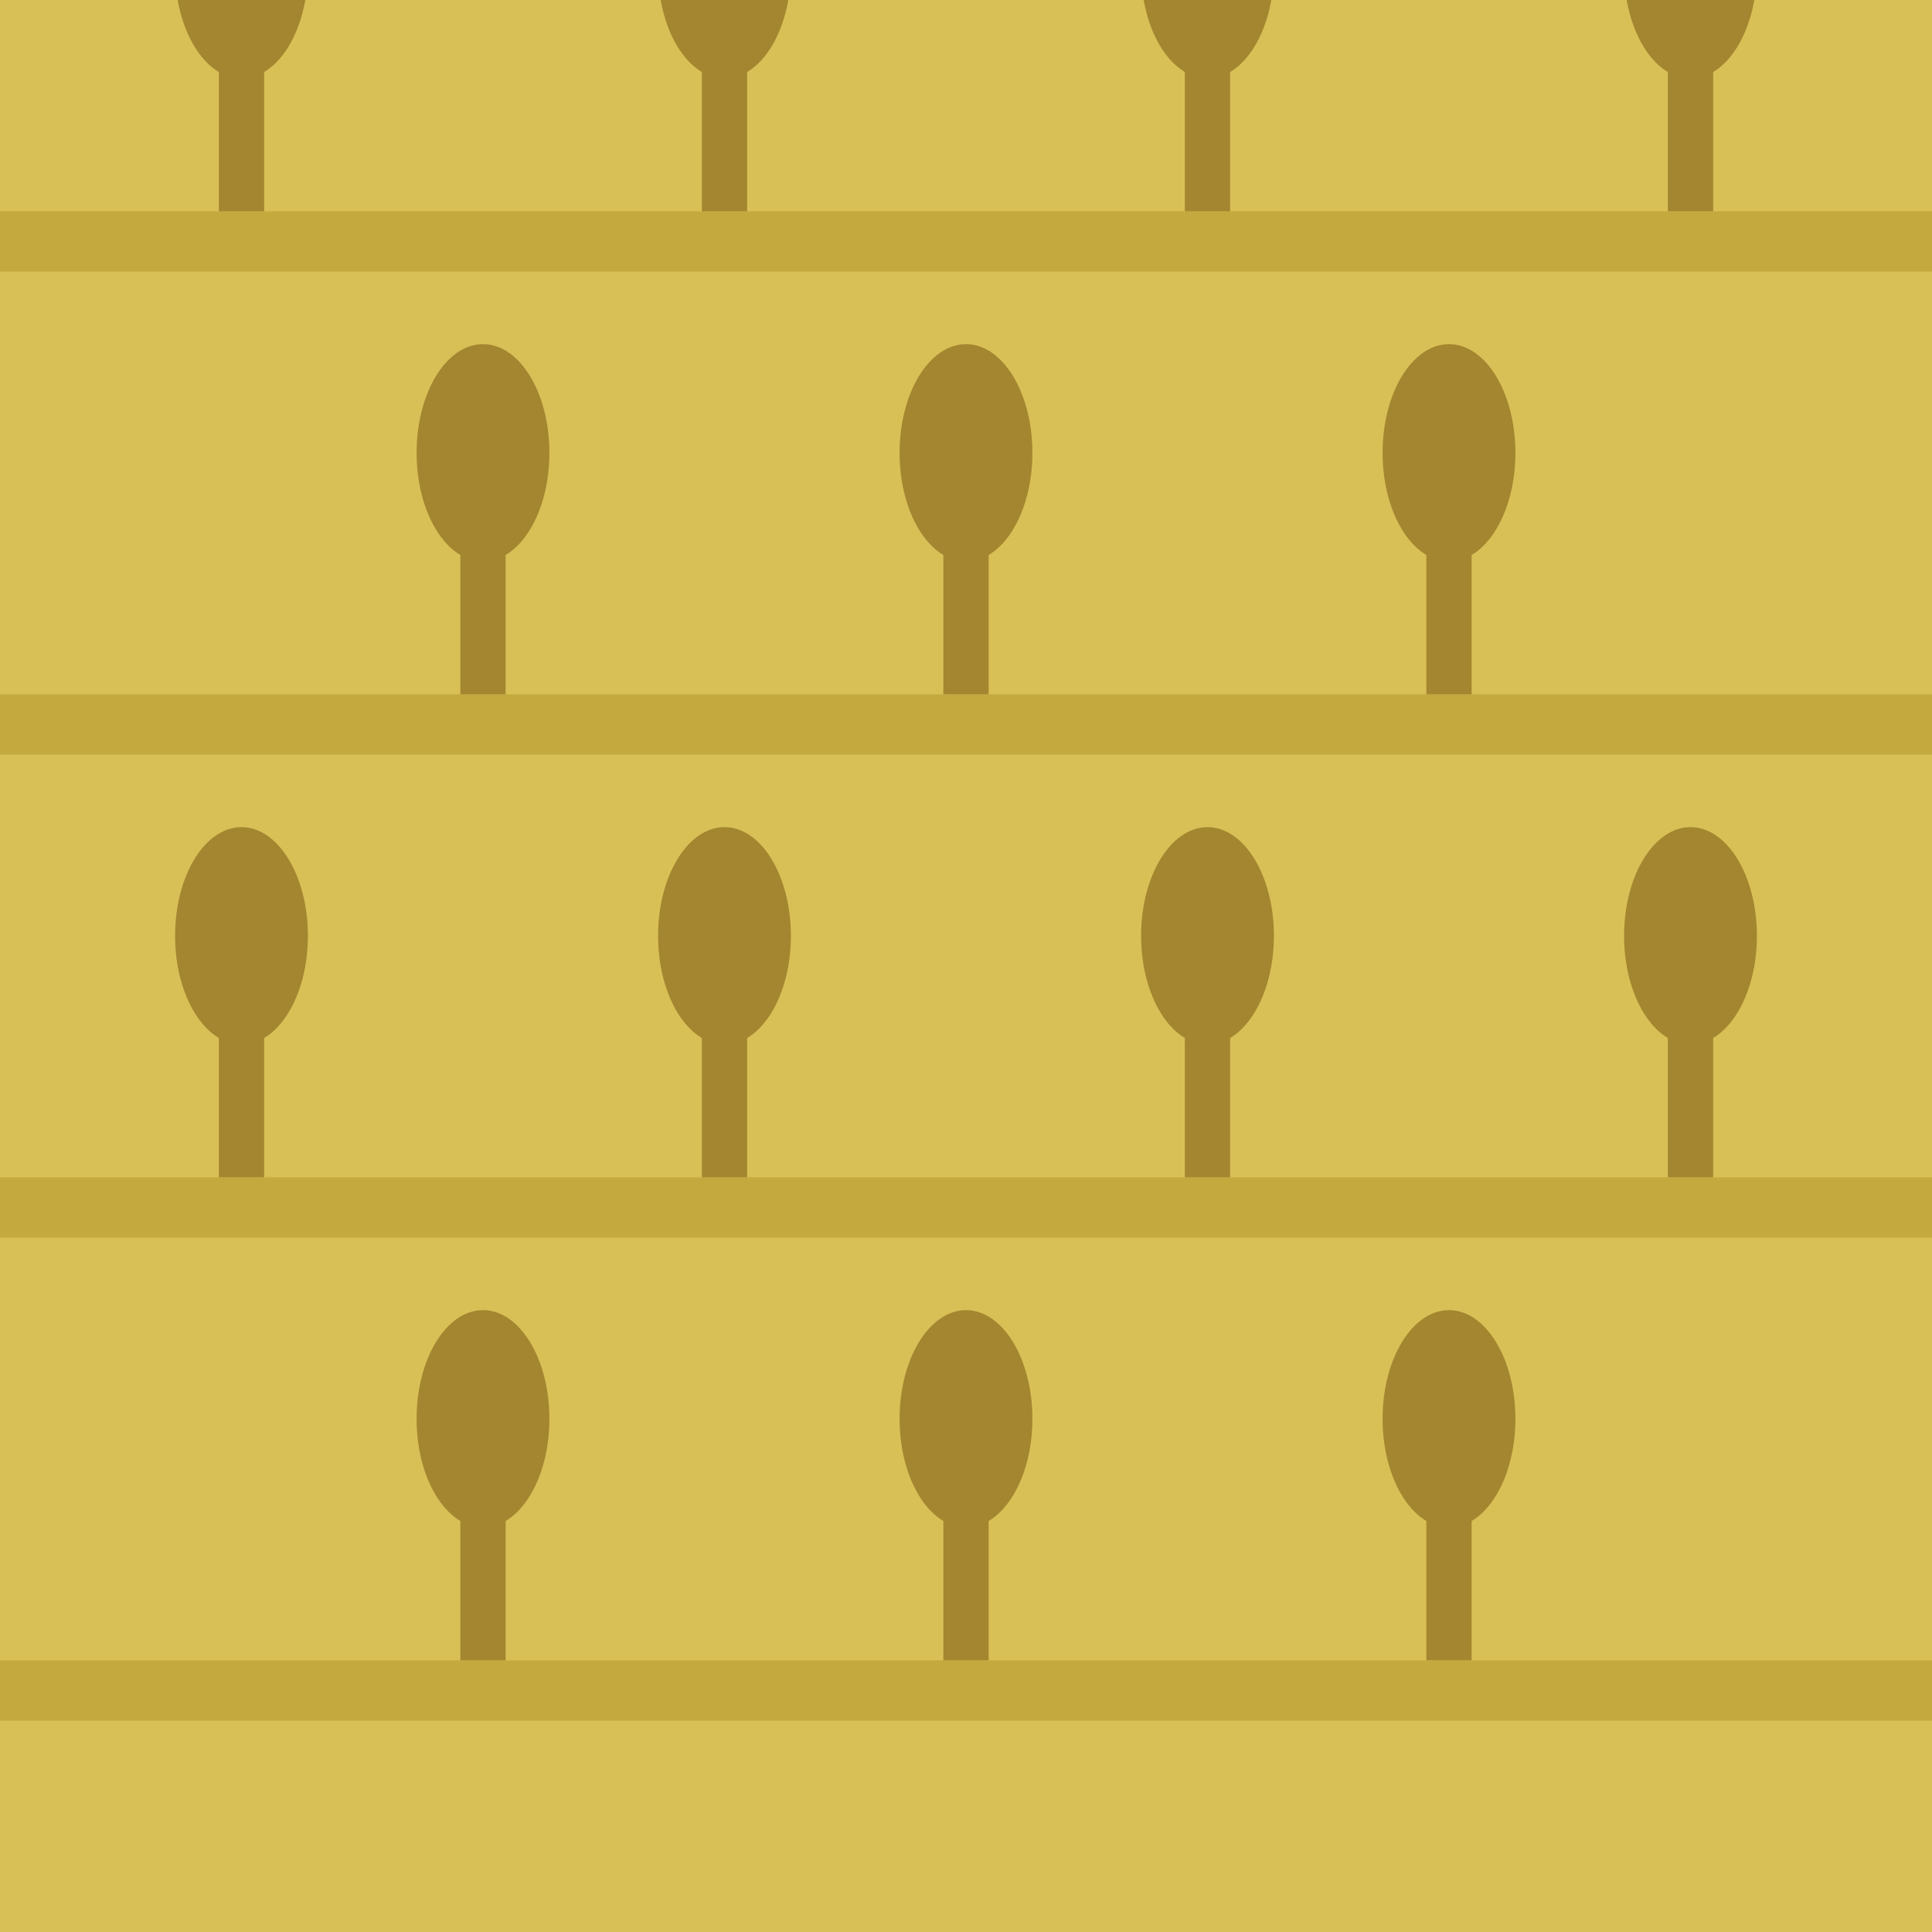
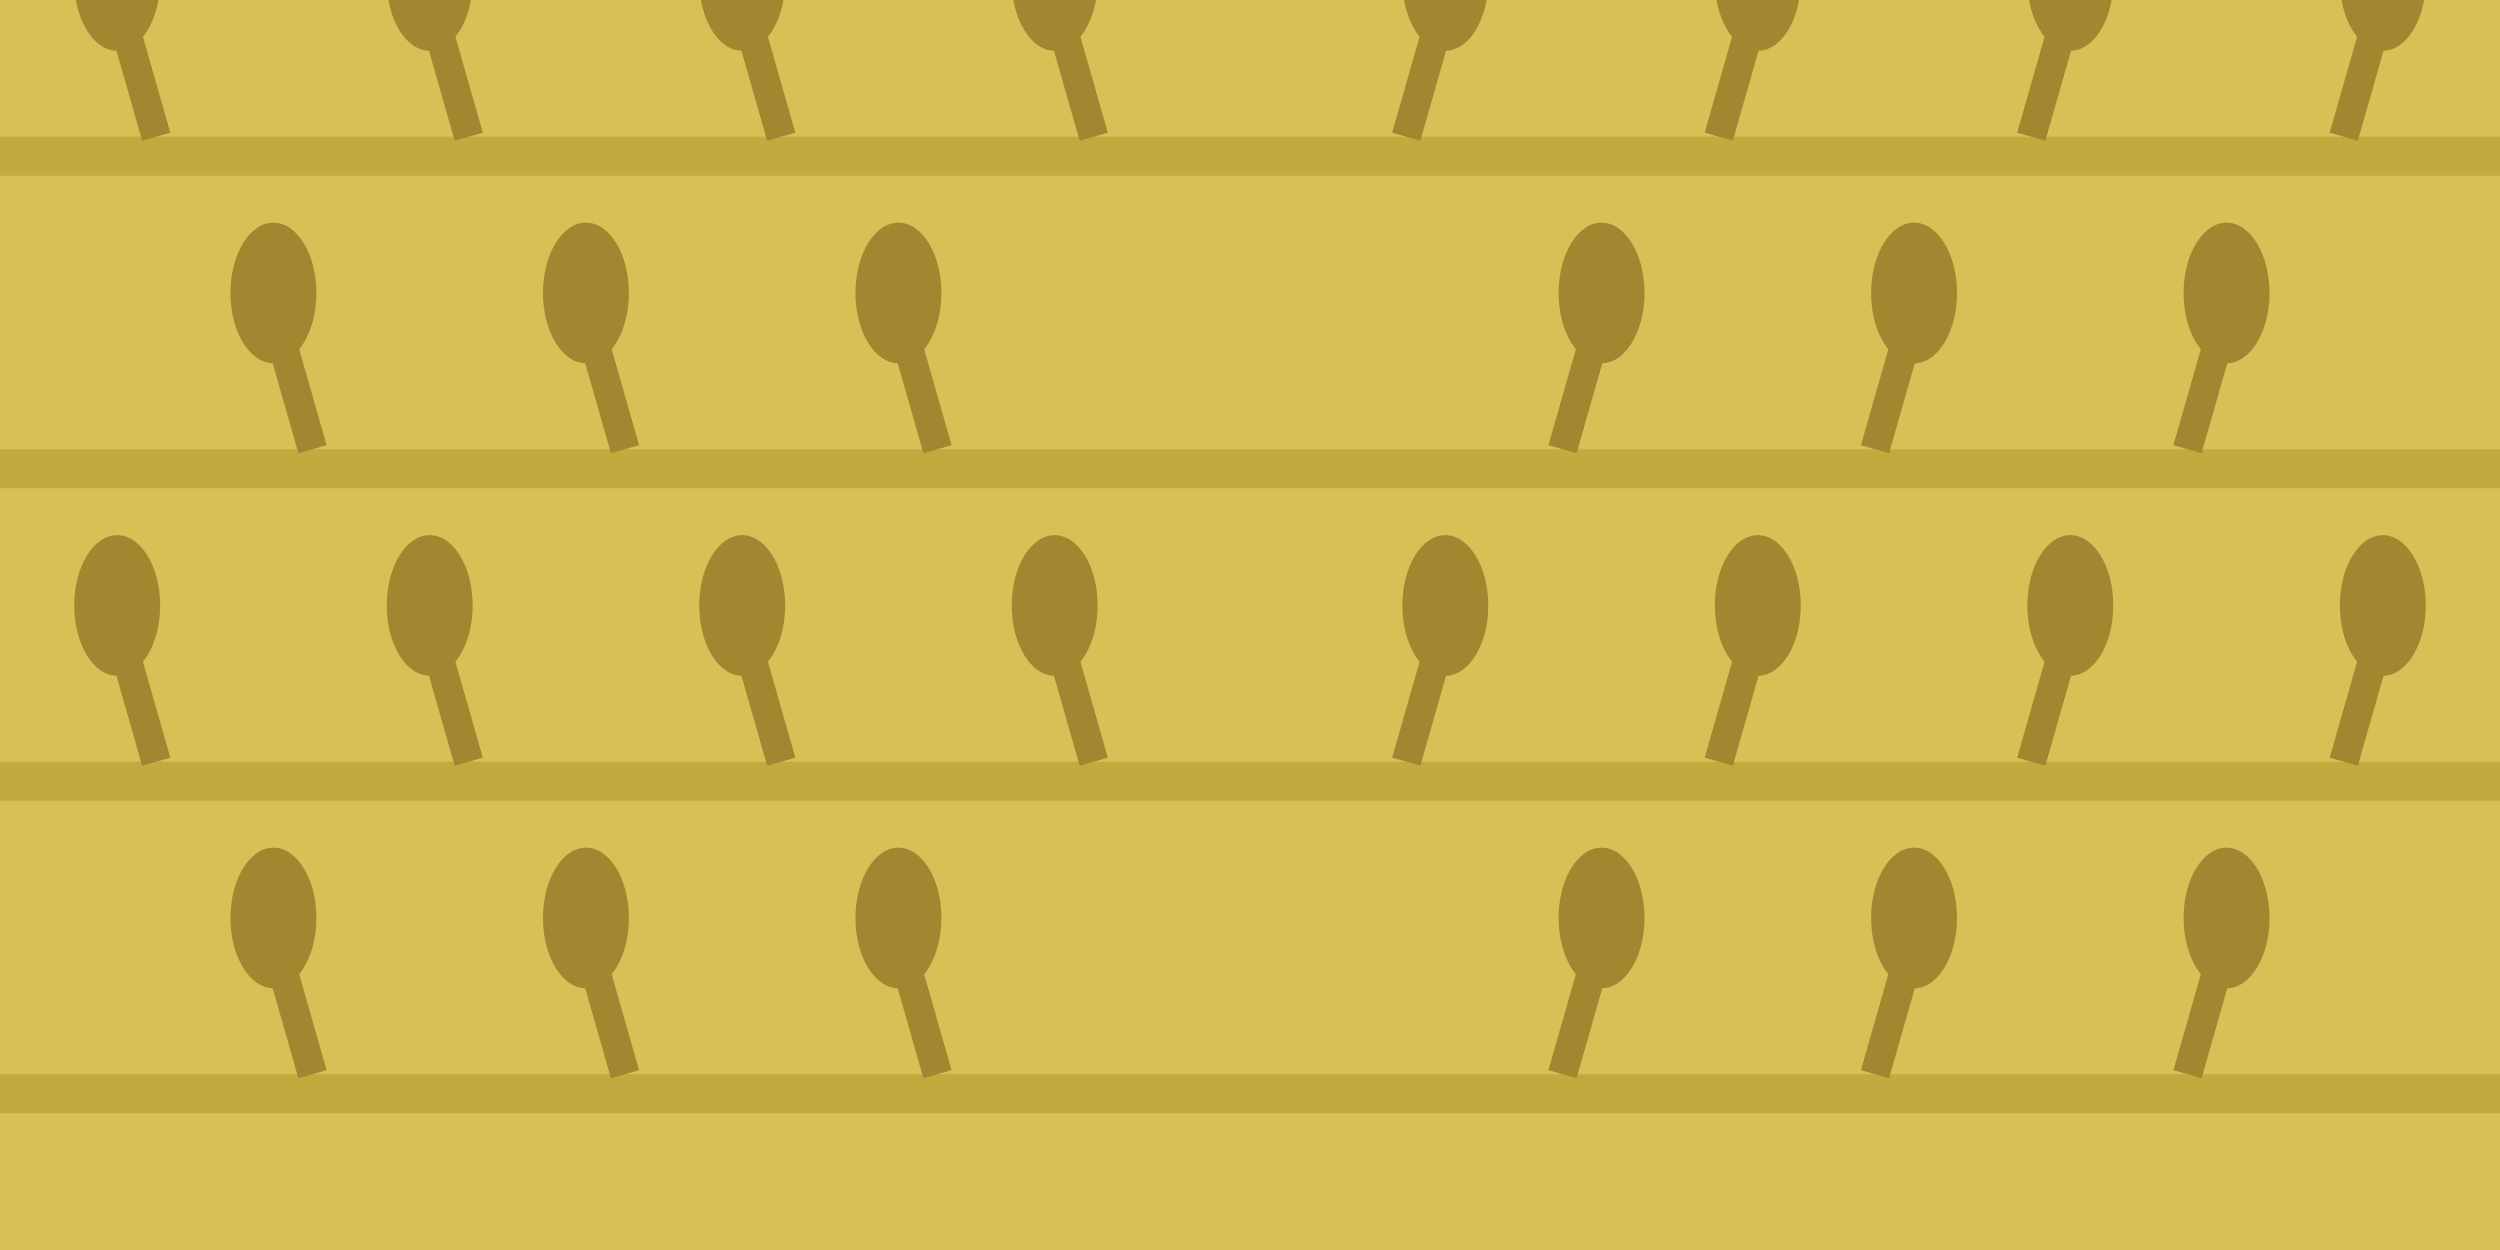
- <svg xmlns="http://www.w3.org/2000/svg" viewBox="0 0 64 64">
-   <rect width="64" height="64" fill="#d8c057" />
+ <svg xmlns="http://www.w3.org/2000/svg" viewBox="0 0 128 64">
+   <rect x="0" width="64" height="64" fill="#d8c057" />
  <path d="M0 8h64" stroke="#c4a93e" stroke-width="2" />
  <path d="M0 24h64" stroke="#c4a93e" stroke-width="2" />
  <path d="M0 40h64" stroke="#c4a93e" stroke-width="2" />
  <path d="M0 56h64" stroke="#c4a93e" stroke-width="2" />
-   <path d="M8 7v-7" stroke="#a3862f" stroke-width="1.5" />
-   <ellipse cx="8" cy="-1" rx="2.2" ry="3.6" fill="#a3862f" />
-   <path d="M24 7v-7" stroke="#a3862f" stroke-width="1.5" />
-   <ellipse cx="24" cy="-1" rx="2.2" ry="3.6" fill="#a3862f" />
-   <path d="M40 7v-7" stroke="#a3862f" stroke-width="1.5" />
-   <ellipse cx="40" cy="-1" rx="2.2" ry="3.6" fill="#a3862f" />
-   <path d="M56 7v-7" stroke="#a3862f" stroke-width="1.5" />
-   <ellipse cx="56" cy="-1" rx="2.2" ry="3.6" fill="#a3862f" />
-   <path d="M16 23v-7" stroke="#a3862f" stroke-width="1.5" />
-   <ellipse cx="16" cy="15" rx="2.2" ry="3.6" fill="#a3862f" />
-   <path d="M32 23v-7" stroke="#a3862f" stroke-width="1.5" />
-   <ellipse cx="32" cy="15" rx="2.2" ry="3.6" fill="#a3862f" />
-   <path d="M48 23v-7" stroke="#a3862f" stroke-width="1.5" />
-   <ellipse cx="48" cy="15" rx="2.2" ry="3.6" fill="#a3862f" />
-   <path d="M8 39v-7" stroke="#a3862f" stroke-width="1.5" />
-   <ellipse cx="8" cy="31" rx="2.2" ry="3.6" fill="#a3862f" />
-   <path d="M24 39v-7" stroke="#a3862f" stroke-width="1.5" />
-   <ellipse cx="24" cy="31" rx="2.2" ry="3.6" fill="#a3862f" />
-   <path d="M40 39v-7" stroke="#a3862f" stroke-width="1.5" />
-   <ellipse cx="40" cy="31" rx="2.2" ry="3.6" fill="#a3862f" />
-   <path d="M56 39v-7" stroke="#a3862f" stroke-width="1.5" />
-   <ellipse cx="56" cy="31" rx="2.2" ry="3.6" fill="#a3862f" />
-   <path d="M16 55v-7" stroke="#a3862f" stroke-width="1.5" />
-   <ellipse cx="16" cy="47" rx="2.2" ry="3.6" fill="#a3862f" />
-   <path d="M32 55v-7" stroke="#a3862f" stroke-width="1.5" />
-   <ellipse cx="32" cy="47" rx="2.2" ry="3.6" fill="#a3862f" />
-   <path d="M48 55v-7" stroke="#a3862f" stroke-width="1.5" />
-   <ellipse cx="48" cy="47" rx="2.2" ry="3.6" fill="#a3862f" />
+   <path d="M8 7L6 0" stroke="#a3862f" stroke-width="1.5" />
+   <ellipse cx="6" cy="-1" rx="2.2" ry="3.6" fill="#a3862f" />
+   <path d="M24 7L22 0" stroke="#a3862f" stroke-width="1.5" />
+   <ellipse cx="22" cy="-1" rx="2.2" ry="3.6" fill="#a3862f" />
+   <path d="M40 7L38 0" stroke="#a3862f" stroke-width="1.5" />
+   <ellipse cx="38" cy="-1" rx="2.2" ry="3.6" fill="#a3862f" />
+   <path d="M56 7L54 0" stroke="#a3862f" stroke-width="1.5" />
+   <ellipse cx="54" cy="-1" rx="2.2" ry="3.6" fill="#a3862f" />
+   <path d="M16 23L14 16" stroke="#a3862f" stroke-width="1.5" />
+   <ellipse cx="14" cy="15" rx="2.2" ry="3.6" fill="#a3862f" />
+   <path d="M32 23L30 16" stroke="#a3862f" stroke-width="1.5" />
+   <ellipse cx="30" cy="15" rx="2.2" ry="3.6" fill="#a3862f" />
+   <path d="M48 23L46 16" stroke="#a3862f" stroke-width="1.5" />
+   <ellipse cx="46" cy="15" rx="2.2" ry="3.6" fill="#a3862f" />
+   <path d="M8 39L6 32" stroke="#a3862f" stroke-width="1.5" />
+   <ellipse cx="6" cy="31" rx="2.2" ry="3.6" fill="#a3862f" />
+   <path d="M24 39L22 32" stroke="#a3862f" stroke-width="1.5" />
+   <ellipse cx="22" cy="31" rx="2.2" ry="3.6" fill="#a3862f" />
+   <path d="M40 39L38 32" stroke="#a3862f" stroke-width="1.5" />
+   <ellipse cx="38" cy="31" rx="2.2" ry="3.6" fill="#a3862f" />
+   <path d="M56 39L54 32" stroke="#a3862f" stroke-width="1.5" />
+   <ellipse cx="54" cy="31" rx="2.2" ry="3.6" fill="#a3862f" />
+   <path d="M16 55L14 48" stroke="#a3862f" stroke-width="1.5" />
+   <ellipse cx="14" cy="47" rx="2.2" ry="3.6" fill="#a3862f" />
+   <path d="M32 55L30 48" stroke="#a3862f" stroke-width="1.5" />
+   <ellipse cx="30" cy="47" rx="2.2" ry="3.6" fill="#a3862f" />
+   <path d="M48 55L46 48" stroke="#a3862f" stroke-width="1.5" />
+   <ellipse cx="46" cy="47" rx="2.2" ry="3.6" fill="#a3862f" />
+   <rect x="64" width="64" height="64" fill="#d8c057" />
+   <path d="M64 8h64" stroke="#c4a93e" stroke-width="2" />
+   <path d="M64 24h64" stroke="#c4a93e" stroke-width="2" />
+   <path d="M64 40h64" stroke="#c4a93e" stroke-width="2" />
+   <path d="M64 56h64" stroke="#c4a93e" stroke-width="2" />
+   <path d="M72 7L74 0" stroke="#a3862f" stroke-width="1.5" />
+   <ellipse cx="74" cy="-1" rx="2.2" ry="3.6" fill="#a3862f" />
+   <path d="M88 7L90 0" stroke="#a3862f" stroke-width="1.5" />
+   <ellipse cx="90" cy="-1" rx="2.2" ry="3.6" fill="#a3862f" />
+   <path d="M104 7L106 0" stroke="#a3862f" stroke-width="1.5" />
+   <ellipse cx="106" cy="-1" rx="2.2" ry="3.6" fill="#a3862f" />
+   <path d="M120 7L122 0" stroke="#a3862f" stroke-width="1.5" />
+   <ellipse cx="122" cy="-1" rx="2.2" ry="3.6" fill="#a3862f" />
+   <path d="M80 23L82 16" stroke="#a3862f" stroke-width="1.5" />
+   <ellipse cx="82" cy="15" rx="2.2" ry="3.6" fill="#a3862f" />
+   <path d="M96 23L98 16" stroke="#a3862f" stroke-width="1.5" />
+   <ellipse cx="98" cy="15" rx="2.2" ry="3.6" fill="#a3862f" />
+   <path d="M112 23L114 16" stroke="#a3862f" stroke-width="1.5" />
+   <ellipse cx="114" cy="15" rx="2.2" ry="3.6" fill="#a3862f" />
+   <path d="M72 39L74 32" stroke="#a3862f" stroke-width="1.5" />
+   <ellipse cx="74" cy="31" rx="2.2" ry="3.6" fill="#a3862f" />
+   <path d="M88 39L90 32" stroke="#a3862f" stroke-width="1.5" />
+   <ellipse cx="90" cy="31" rx="2.2" ry="3.6" fill="#a3862f" />
+   <path d="M104 39L106 32" stroke="#a3862f" stroke-width="1.5" />
+   <ellipse cx="106" cy="31" rx="2.2" ry="3.6" fill="#a3862f" />
+   <path d="M120 39L122 32" stroke="#a3862f" stroke-width="1.5" />
+   <ellipse cx="122" cy="31" rx="2.2" ry="3.6" fill="#a3862f" />
+   <path d="M80 55L82 48" stroke="#a3862f" stroke-width="1.5" />
+   <ellipse cx="82" cy="47" rx="2.2" ry="3.6" fill="#a3862f" />
+   <path d="M96 55L98 48" stroke="#a3862f" stroke-width="1.5" />
+   <ellipse cx="98" cy="47" rx="2.2" ry="3.6" fill="#a3862f" />
+   <path d="M112 55L114 48" stroke="#a3862f" stroke-width="1.5" />
+   <ellipse cx="114" cy="47" rx="2.2" ry="3.6" fill="#a3862f" />
</svg>
